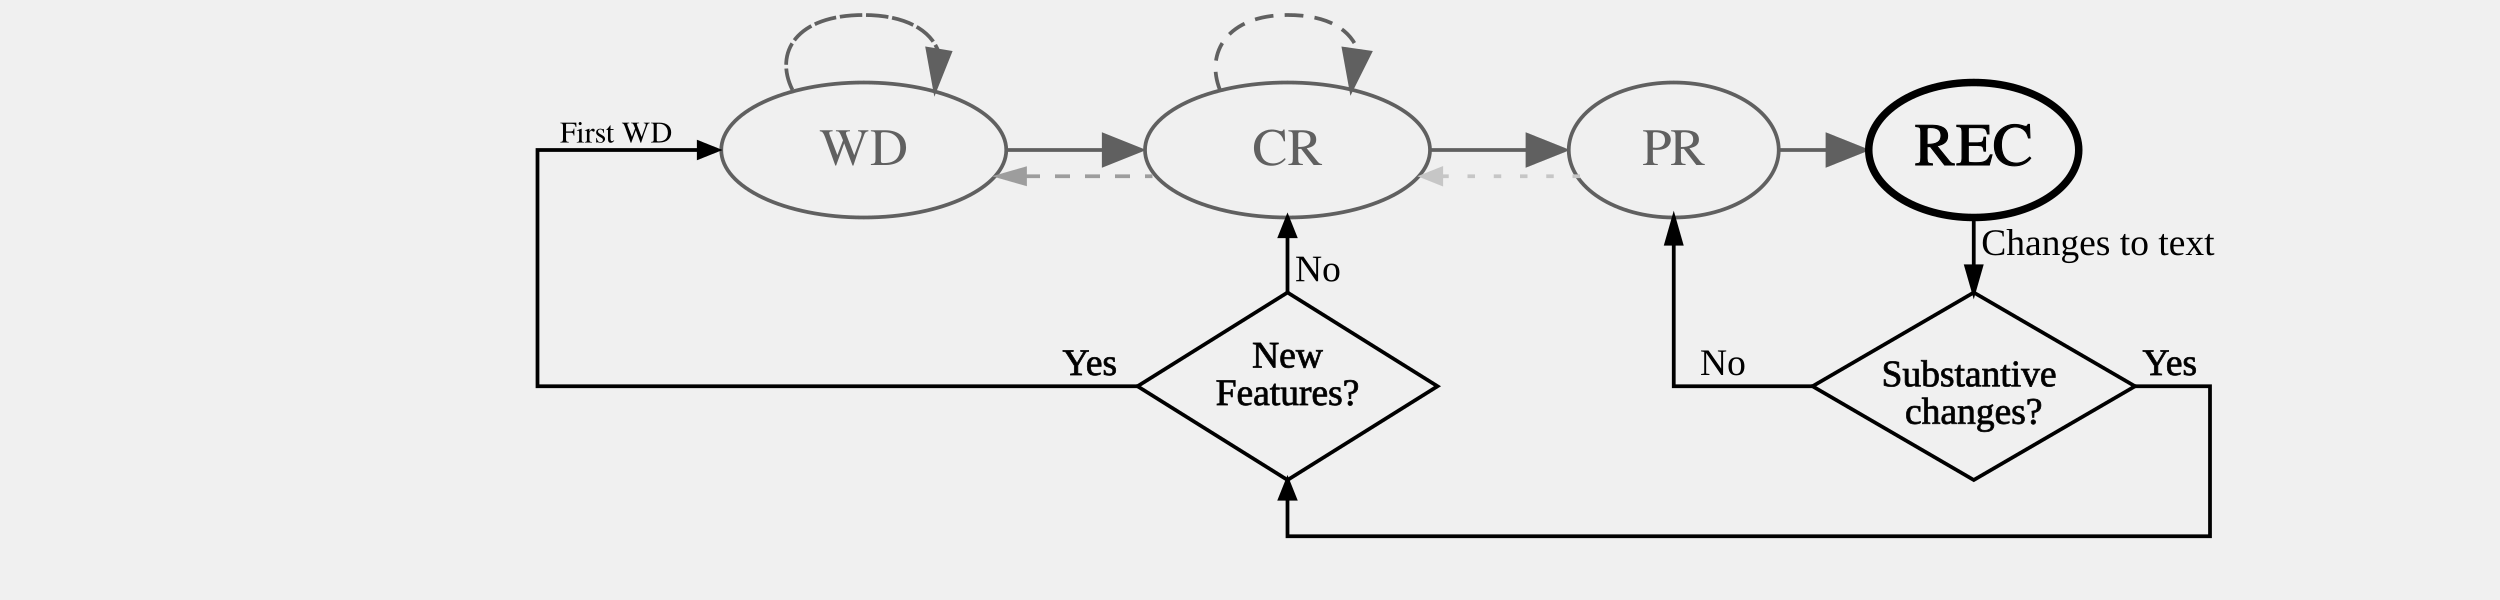
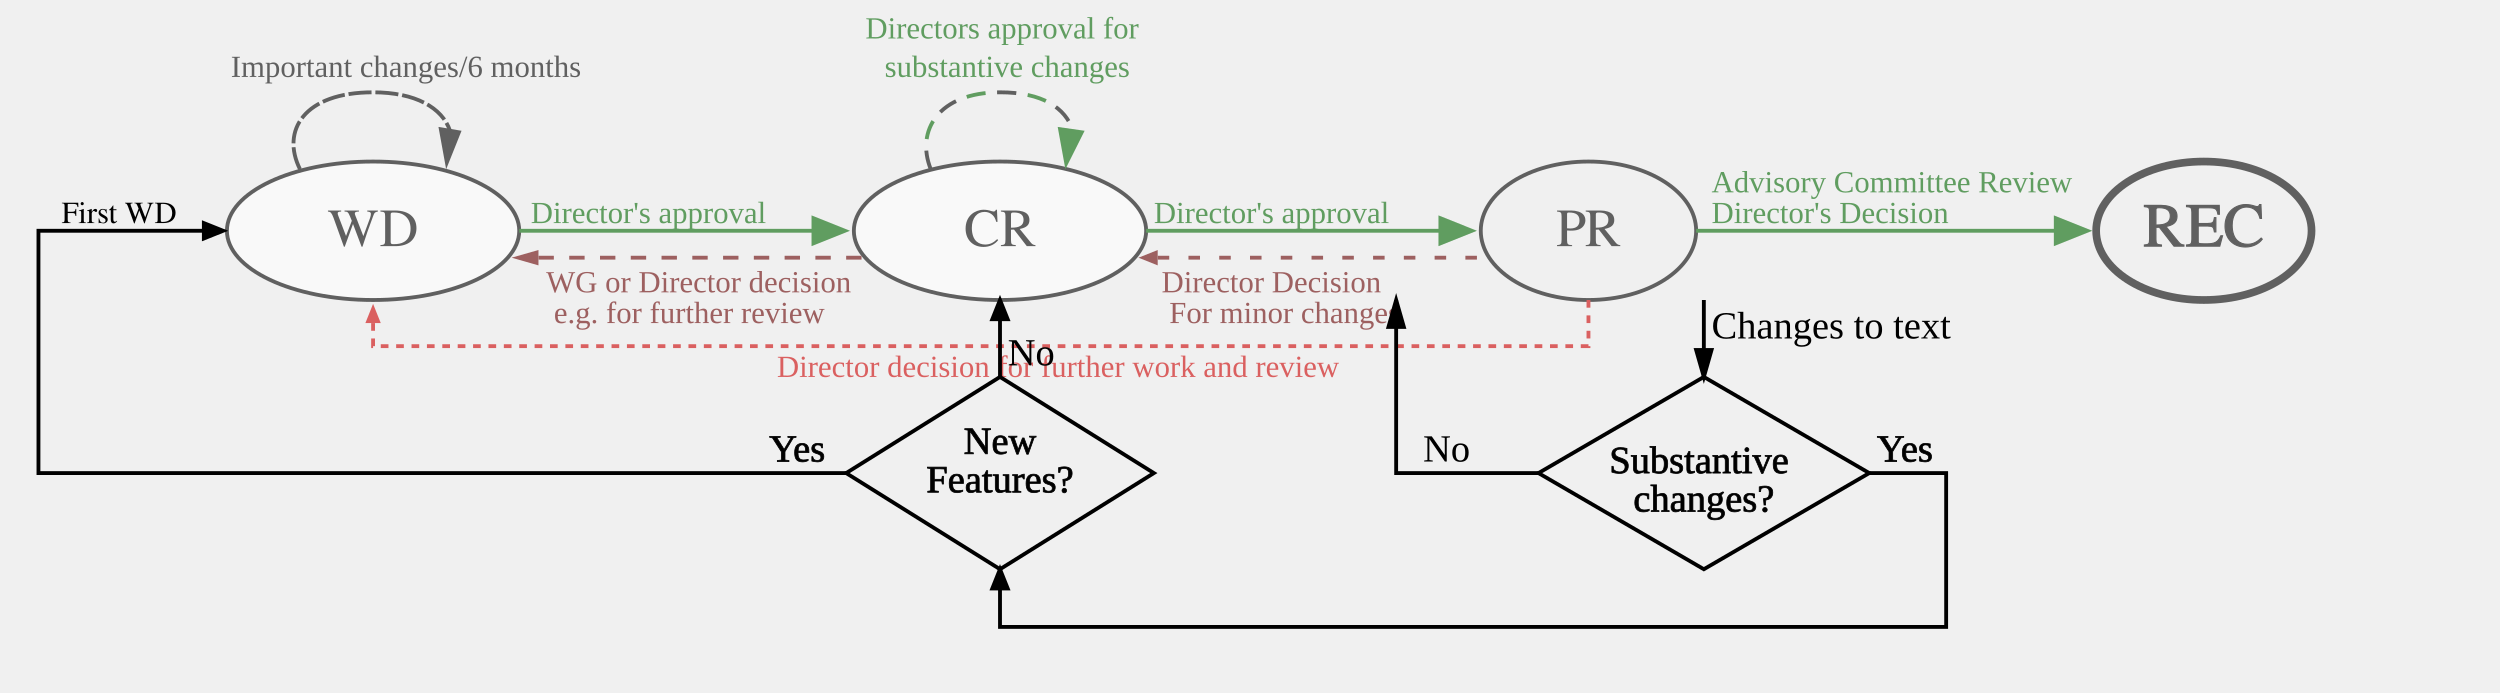
- <svg xmlns="http://www.w3.org/2000/svg" xmlns:xlink="http://www.w3.org/1999/xlink" viewBox="0 0 500 160" height="12em" width="50em">
+ <svg xmlns="http://www.w3.org/2000/svg" xmlns:xlink="http://www.w3.org/1999/xlink" viewBox="0 -20 650 180" height="180" width="650">
  <g id="basicProcess" opacity=".6">
-     <g id="Modif-nodeWD">
-       <ellipse ry="18" rx="38" cy="40" cx="147" stroke="black" fill="none" />
-       <a xlink:href="#RecsWD">
-         <text font-size="14" font-family="Times,serif" y="44" x="147" text-anchor="middle">WD</text>
+     <g id="Modif-nodeWD" role="list" aria-labelledby="modif-nodewd-label">
+       <ellipse ry="18" rx="38" cy="40" cx="97" stroke="black" fill="#fff" />
+       <a xlink:href="#RecsWD" aria-labelledby="modif-nodewd-label">
+         <text font-size="14" font-family="Times,serif" y="44" x="97" text-anchor="middle">WD</text>
      </a>
+       <g id="Modif-repeatWD" role="listitem" aria-labelledby="modif-repeatwd-label modif-repeatwd-text">
+         <text id="modif-repeatwd-text" font-size="8" x="60" y="0">Important changes/6 months</text>
+         <path d="M78,24C73,14 79,4 97,4 108,4 115,8 117,14" fill="none" stroke="black" stroke-dasharray="6 1" />
+         <polygon points="120,14 116,24 114,13" />
+       </g>
+       <g id="Modif-toCR" role="listitem" aria-labelledby="modif-tocr-label modif-tocr-text" fill="#060">
+         <text id="modif-tocr-label" x="138" y="38" font-size="8">Director's approval</text>
+         <path stroke="#060" d="M135,40h81" />
+         <polygon points="211,36 221,40 211,44" />
+       </g>
    </g>
-     <g id="Modif-repeatWD" stroke="black">
-       <path d="M128,24C123,14 129,4 147,4 158,4 165,8 167,14" fill="none" stroke-dasharray="6 1" />
-       <polygon points="170,14 166,24 164,13" />
-     </g>
-     <g class="edge" id="Modif-toCR" stroke="black" fill="black">
-       <path d="M185,40h31" />
-       <polygon points="211,36 221,40 211,44" />
-     </g>
-     <g id="Modif-nodeCR">
-       <ellipse ry="18" rx="38" cy="40" cx="260" stroke="black" fill="none" />
+     <g id="Modif-nodeCR" role="list" aria-labelledby="modif-nodecr-label">
+       <ellipse ry="18" rx="38" cy="40" cx="260" stroke="black" fill="#fff" />
      <a xlink:href="#RecsCR">
        <text font-size="14" font-family="Times,serif" y="44" x="260" text-anchor="middle">CR</text>
      </a>
+       <g role="listitem" id="Modif-repeatCR" aria-labelledby="modif-repeatcr-label modif-repeatcr-text" fill="#060">
+         <text font-size="8" id="modif-repeatcr-text">
+           <tspan x="225" y="-10">Directors approval for</tspan>
+           <tspan x="230" y="0">substantive changes</tspan>
+         </text>
+         <path stroke="#000" d="M242,24C238,14 244,4 260,4 271,4 277,8 279,14" stroke-dasharray="5 11" fill="none" />
+         <path stroke="#060" d="M242,24C238,14 244,4 260,4 271,4 277,8 279,14" stroke-dasharray="5 11" stroke-dashoffset="8" fill="none" />
+         <polygon points="282,14 277,24 275,13" />
+       </g>
+       <g id="Modif-ToPR" role="listitem" aria-labelledby="modif-topr-label modif-topr-text" fill="#060">
+         <text id="modif-topr-label" x="300" y="38" font-size="8">Director's approval</text>
+         <path d="M298,40h77" stroke="#060" />
+         <polygon points="374,36 384,40 374,44" />
+       </g>
+       <g id="Modif-backToWD" role="listitem" aria-labelledby="modif-backtowd-label modif-backtowd-text" fill="#600">
+         <text id="modif-backtowd-label" font-size="8">
+           <tspan x="142" y="56">WG or Director decision</tspan>
+           <tspan x="144" y="64">e.g. for further review</tspan>
+         </text>
+         <path d="M140,47h84" stroke-dasharray="4 4" stroke="#600" />
+         <polygon points="140,45 133,47 140,49" />
+       </g>
    </g>
-     <g class="edge" id="Modif-repeatCR" stroke="black" fill="black">
-       <path d="M242,24C238,14 244,4 260,4 271,4 277,8 279,14" stroke-dasharray="5 3" fill="none" />
-       <polygon points="282,14 277,24 275,13" />
+     <g id="Modif-nodePR" role="list" aria-labelledby="modif-nodepr-label">
+       <ellipse ry="18" rx="28" cy="40" cx="413" stroke="black" fill="none" />
+       <a xlink:href="#RecsPR">
+         <text font-size="14" font-family="Times,serif" y="44" x="413" text-anchor="middle">PR</text>
+       </a>
+       <g id="Modif-ToRec" role="listitem" aria-labelledby="modif-torec-label modif-torec-text" fill="#060">
+         <text id="modif-topr-label" x="300" y="38" font-size="8">
+           <tspan x="445" y="30">Advisory Committee Review</tspan>
+           <tspan x="445" y="38">Director's Decision</tspan>
+         </text>
+         <path d="M441,40h100" stroke="#060" />
+         <polygon points="534,36 544,40 534,44" />
+       </g>
+       <g id="Modif-BackToCR" role="listitem" aria-labelledby="modif-backtocr-label modif-backtocr-text" fill="#600">
+         <text id="modif-backtowd-label" font-size="8">
+           <tspan x="302" y="56">Director Decision</tspan>
+           <tspan x="304" y="64">For minor changes</tspan>
+         </text>
+         <path d="M301,47h88" stroke-dasharray="3 5" stroke="#600" />
+         <polygon points="301,45 296,47 301,49" />
+       </g>
+       <g id="Modif-PRBackToWD" role="listitem" aria-labelledby="modif-prbacktowd-label modif-prbacktowd-text" fill="#c00">
+         <text id="modif-prbacktowd-label" font-size="8">
+           <tspan x="202" y="78">Director decision for further work and review</tspan>
+         </text>
+         <path d="M413,58v12h-316v-6" stroke-dasharray="2 2" stroke="#c00" fill="none" />
+         <polygon points="95,64 97,59 99,64" />
+       </g>
    </g>
-     <g id="Modif-backToWD" stroke="#666" fill="#666">
-       <path d="M190,47h34" stroke-dasharray="4 4" />
-       <polygon points="190,45 183,47 190,49" />
-     </g>
-     <g class="edge" id="Modif-ToPR" stroke="black" fill="black">
-       <path d="M298,40h27" />
-       <polygon points="324,36 334,40 324,44" />
-     </g>
-     <g id="Modif-nodePR">
-       <ellipse ry="18" rx="28" cy="40" cx="363" stroke="black" fill="none" />
-       <a xlink:href="#RecsPR">
-         <text font-size="14" font-family="Times,serif" y="44" x="363" text-anchor="middle">PR</text>
+     <g id="Modif-nodeRec" stroke="black">
+       <ellipse ry="18" rx="28" cy="40" cx="573" fill="none" stroke-width="2" />
+       <a xlink:href="#RecsW3C">
+         <text font-size="16" font-family="Times,serif" y="44" x="573" text-anchor="middle" stroke-width=".3">REC</text>
      </a>
    </g>
-     <g id="Modif-BackToCR" stroke="#aaa" fill="#aaa">
-       <path d="M301,47h38" stroke-dasharray="2 5" />
-       <polygon points="301,45 296,47 301,49" />
-     </g>
-     <g id="Modif-ToRec" stroke="black" fill="black">
-       <path d="M391,40h20" />
-       <polygon points="404,36 414,40 404,44" />
-     </g>
-   </g>
-   <g id="Modif-nodeRec" stroke="black">
-     <ellipse ry="18" rx="28" cy="40" cx="443" fill="none" stroke-width="2" />
-     <a xlink:href="#RecsW3C">
-       <text font-size="16" font-family="Times,serif" y="44" x="443" text-anchor="middle" stroke-width=".3">REC</text>
-     </a>
  </g>
  <g id="changeARec" stroke="black">
    <path d="M443,58 v20" />
    <polygon points="443,78 441,71 445,71" />
    <polygon points="443,78 486,103 443,128 400,103" fill="none" />
    <text x="445" y="68" font-size="10" stroke="none">Changes to text</text>
    <text x="443" y="103" text-anchor="middle" font-size="10" stroke-width="0.2">
      <tspan>Substantive</tspan>
      <tspan x="443" y="113" text-anchor="middle">changes?</tspan>
    </text>
  </g>
  <g id="RecToPR">
    <text x="370" y="100" font-size="10" stroke="none">No</text>
    <path d="M400,103h-37v-45" stroke="black" fill="none" />
    <polygon stroke="black" points="363,58 361,65 365,65" />
  </g>
  <g id="Modif-RecSubstantiveChanges" stroke="black">
    <text x="488" y="100" font-size="10" stroke-width="0.2">Yes</text>
    <path d="M486,103h20v40h-246v-15" fill="none" />
    <polygon points="260,128 262,133 258,133" />
    <polygon points="260,128 300,103 260,78 220,103" fill="none" />
    <text font-size="10" stroke-width="0.2" x="260" y="98" text-anchor="middle">New<tspan x="260" y="108" text-anchor="middle">Features?</tspan>
    </text>
  </g>
  <g id="Modif-NoNewFeatures">
    <path d="M260,78v-20" stroke="black" />
    <text x="262" y="75" font-size="10">No</text>
    <polygon points="260,58 262,63 258,63" stroke="black" />
  </g>
  <g id="Modif-BackToFPWD" stroke="black">
    <a xlink:href="#first-wd">
-       <text font-size="8" font-family="Times,serif" y="38" x="66" stroke="none">First WD</text>
+       <text font-size="8" font-family="Times,serif" y="38" x="16" stroke="none">First WD</text>
    </a>
-     <path d="M220,103h-160v-63h43" fill="none" />
+     <path d="M220,103h-210v-63h43" fill="none" />
    <text x="200" y="100" stroke-width="0.2" fill="black" font-size="10">Yes</text>
-     <polygon points="103,38 108,40 103,42" />
+     <polygon points="53,38 58,40 53,42" />
  </g>
</svg>
